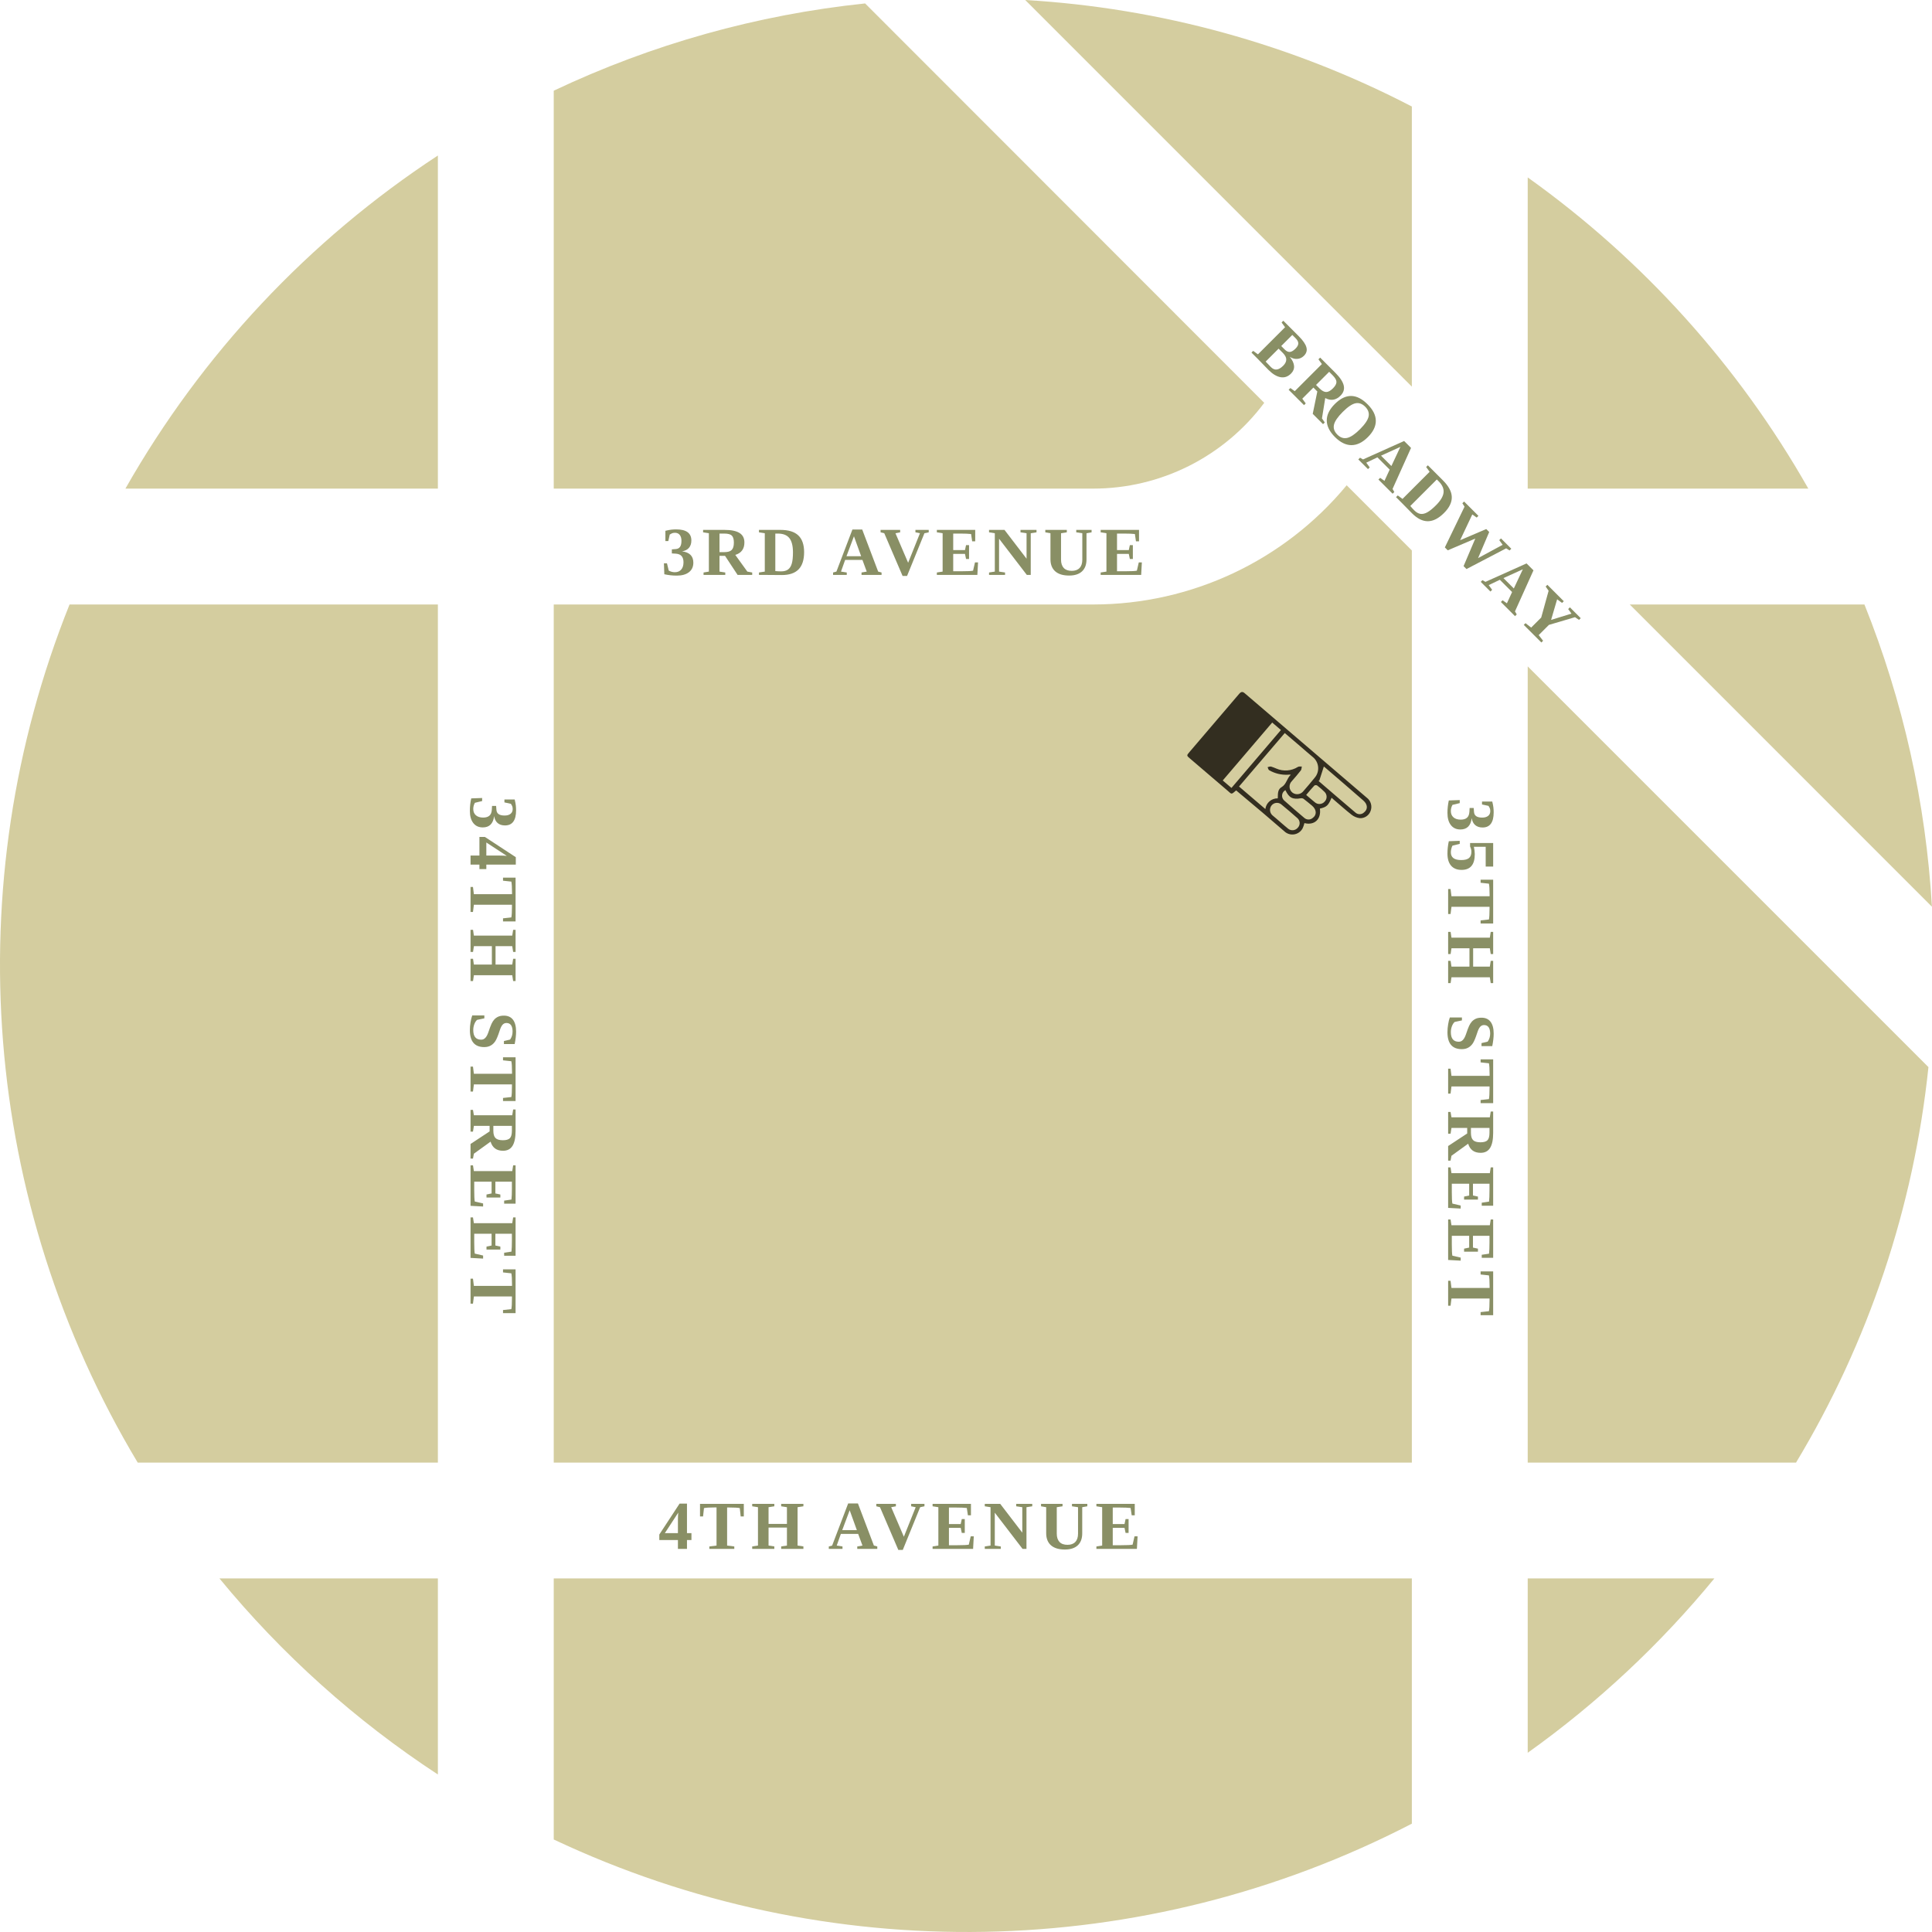
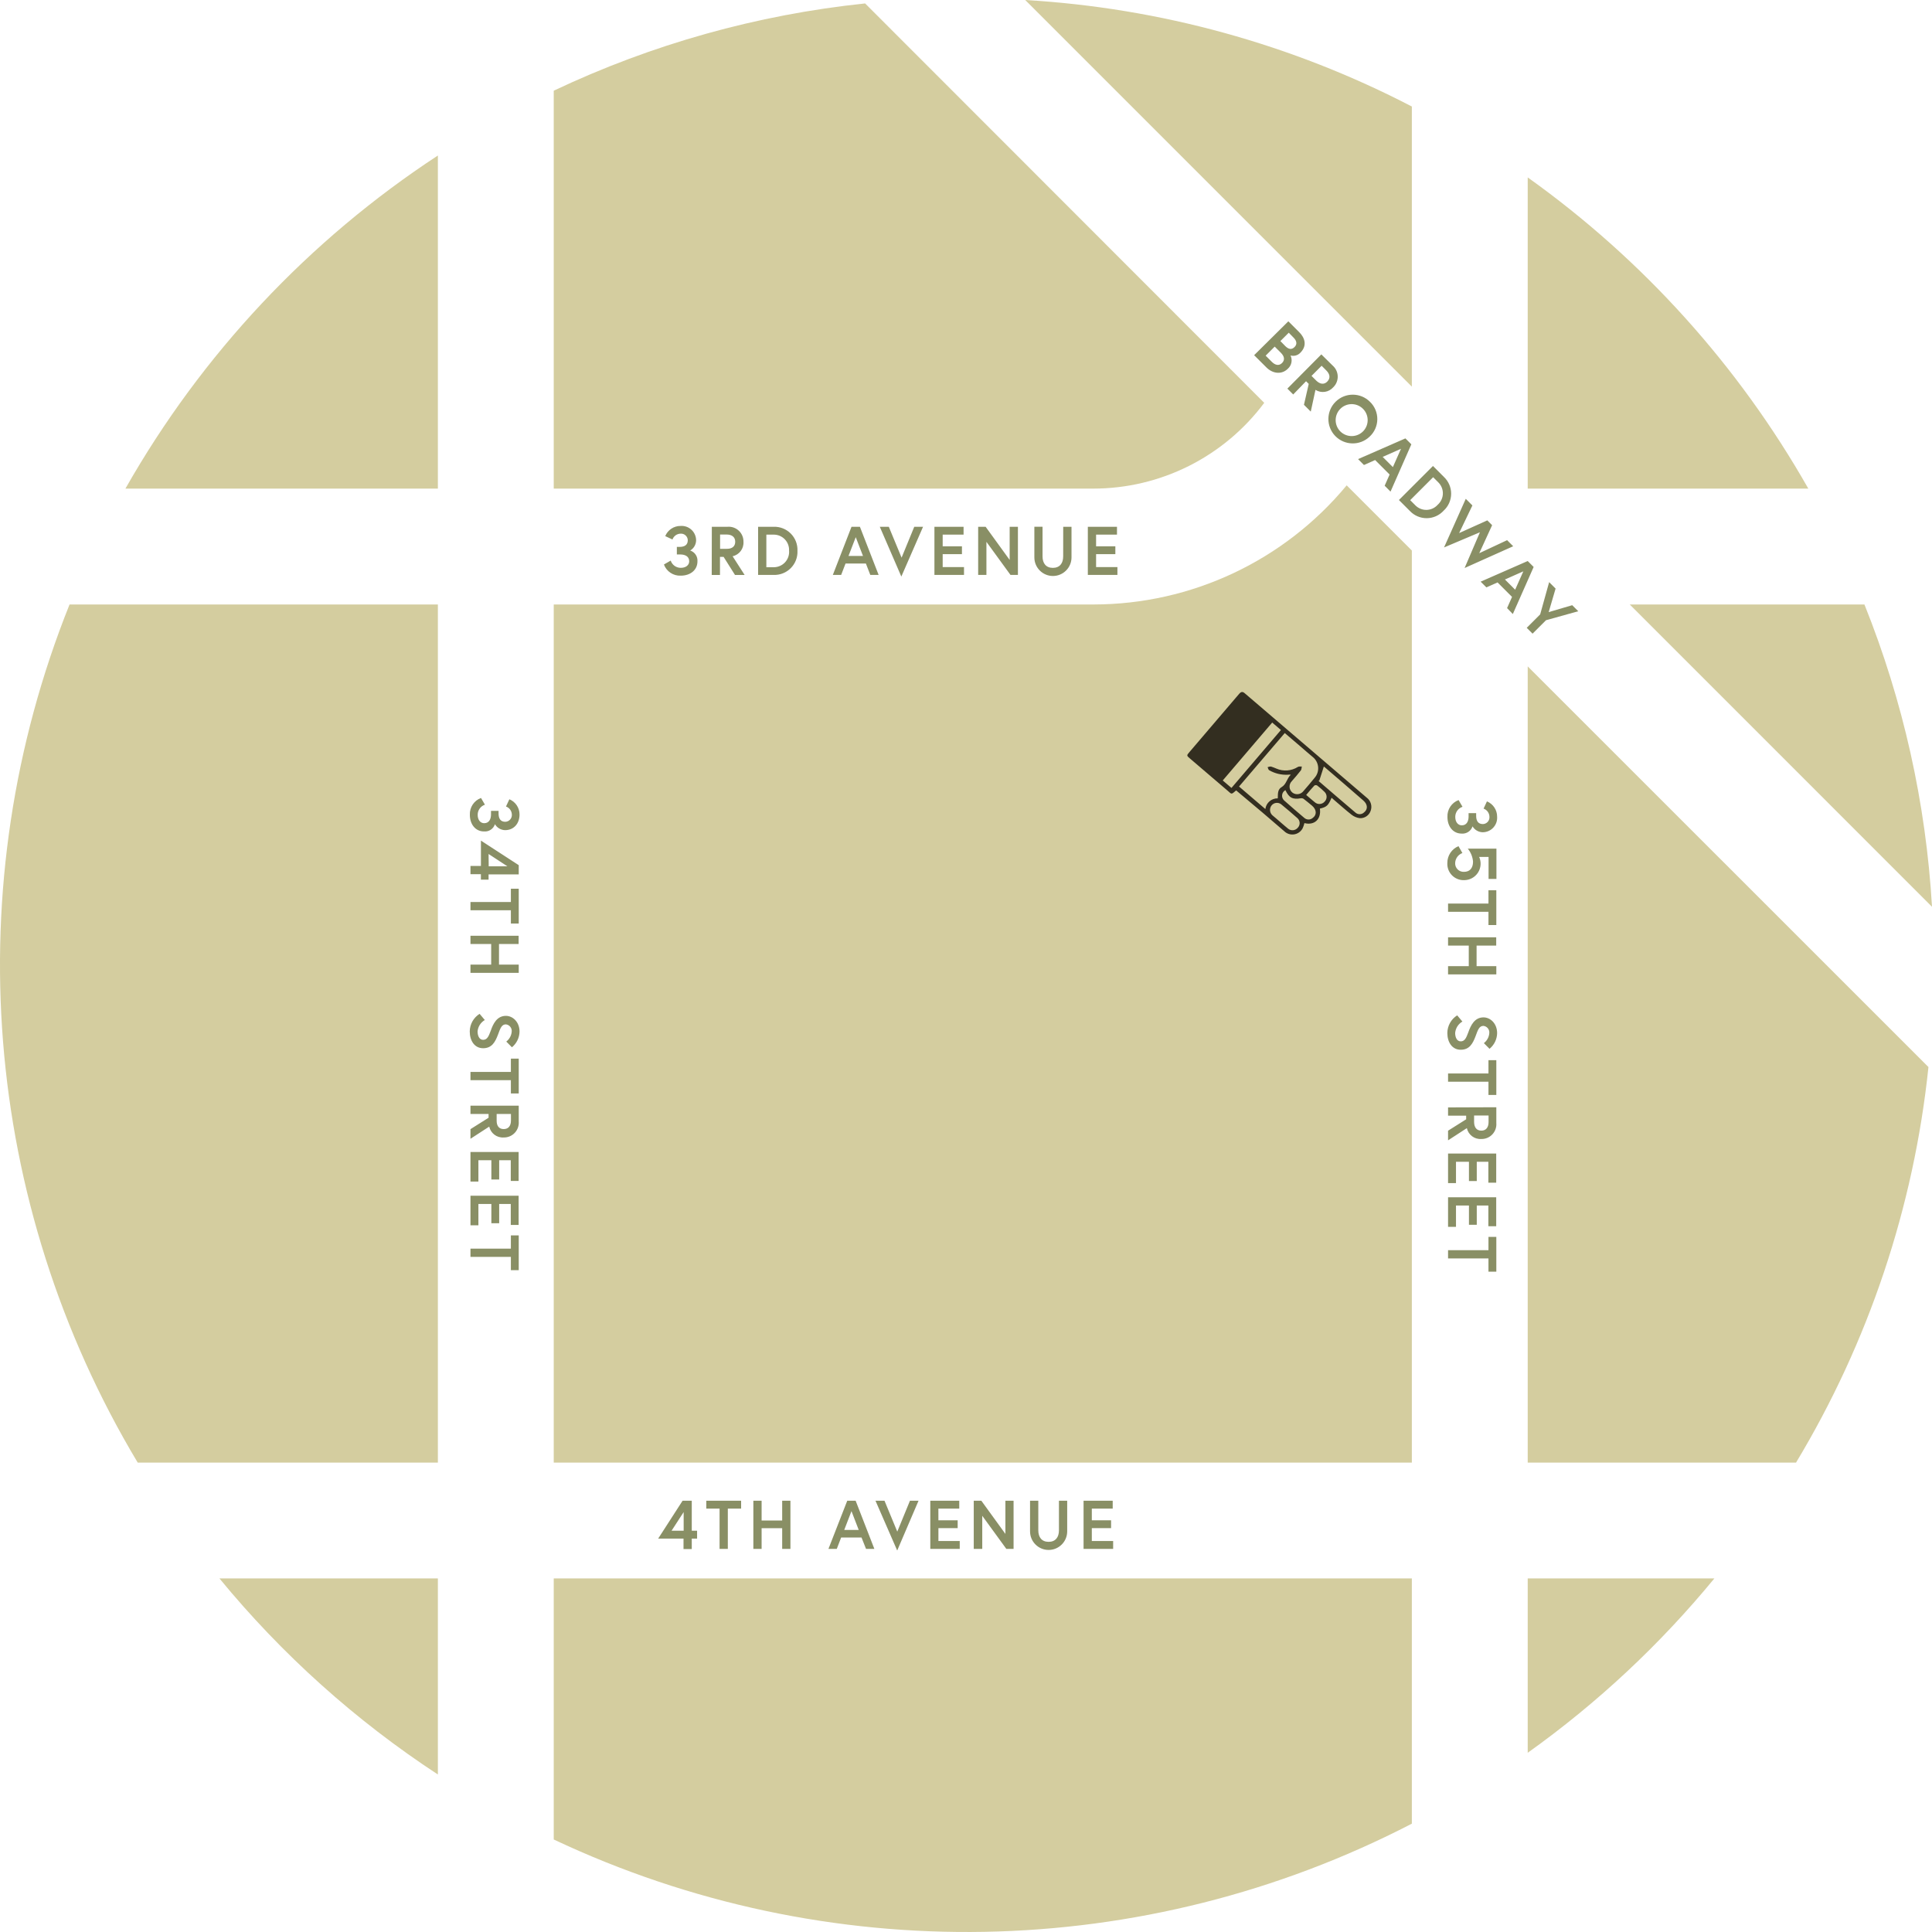
<svg xmlns="http://www.w3.org/2000/svg" data-name="Layer 1" viewBox="0 0 533.6 533.6">
-   <path d="M152.94 403.95v-237h149.1a90.86 90.86 0 0 0 69.9-32.92l18 18v251.92zm0-269h149a58.94 58.94 0 0 0 47.23-23.69L238.94.95a265.13 265.13 0 0 0-86 24.1zm237-105.53A265.37 265.37 0 0 0 283.16 0l106.78 106.79zm143.64 221a265.72 265.72 0 0 0-18.64-83.47h-64.82zm-1 44.27L421.94 184.05v219.9h74.11a265.22 265.22 0 0 0 36.57-109.24zM120.94 435.95H60.61a268.48 268.48 0 0 0 60.33 54.15zm301-301h77.5A268.34 268.34 0 0 0 421.94 49zm-32 301h-237v72.1a267.46 267.46 0 0 0 237-4.37zm32 0v48.15a268.72 268.72 0 0 0 51.55-48.15zm-301-301v-92a268.47 268.47 0 0 0-86.3 92zm0 269v-237H19.21a267.46 267.46 0 0 0 18.82 237z" fill="#d4cd9f" />
+   <path d="M389.94 403.95v-251.9l-18-18a90.86 90.86 0 0 1-69.88 32.9H152.94v237zM152.94 134.95h149a58.94 58.94 0 0 0 47.23-23.69L238.94.95a265.13 265.13 0 0 0-86 24.1zM389.94 29.42A265.37 265.37 0 0 0 283.16 0l106.78 106.79zM533.6 250.44a265.72 265.72 0 0 0-18.66-83.49h-64.82zM532.62 294.71L421.94 184.05v219.9h74.11a265.22 265.22 0 0 0 36.57-109.24zM120.94 435.95H60.61a268.48 268.48 0 0 0 60.33 54.15zM421.94 134.95h77.5A268.34 268.34 0 0 0 421.94 49zM389.94 435.95h-237v72.1a267.46 267.46 0 0 0 237-4.37zM421.94 435.95v48.15a268.72 268.72 0 0 0 51.55-48.15zM120.94 134.95v-92a268.47 268.47 0 0 0-86.3 92zM120.94 403.95v-237H19.21a267.46 267.46 0 0 0 18.82 237z" fill="#d4cd9f" />
  <path d="M367.77 220.33c-.92 2.17-1.33 2.54-3.23 3 .43 2.95-1.55 4.71-4.27 4a8.12 8.12 0 0 1-.47 1.39 3.21 3.21 0 0 1-5.12.84c-2-1.7-4-3.43-6-5.15l-6.5-5.46-.76-.65c-1.46 1.27-1.19 1.06-2.46 0q-5.17-4.4-10.32-8.82c-.93-.79-.93-.83-.15-1.74 4.58-5.36 9.16-10.7 13.72-16.07.56-.66 1-.73 1.63-.15q16.8 14.4 33.63 28.78a3.17 3.17 0 0 1 1.08 3.67 3 3 0 0 1-3 2 4.69 4.69 0 0 1-2.22-.92c-1.63-1.27-3.17-2.67-4.74-4zm-12.93-17.87l-12.63 14.77 7.27 6.22a3.37 3.37 0 0 1 3.43-2.95c0-1.8.14-2.56 1.09-3.13 1.32-.79 1.41-2.4 2.51-3.4a2 2 0 0 0-.78 0 9.39 9.39 0 0 1-5.21-1.25c-.22-.13-.29-.55-.42-.83a2.35 2.35 0 0 1 .9-.19 14.56 14.56 0 0 1 1.51.57 6.38 6.38 0 0 0 5.95-.45c.27-.18.72-.09 1.09-.12-.09.36-.06.82-.27 1.08-.78 1-1.64 2-2.46 2.93a2.13 2.13 0 0 0 .2 3.25 2.18 2.18 0 0 0 3-.5c1-1.18 2.05-2.35 3-3.56a4 4 0 0 0-.48-5.85c-1.17-1-2.37-2-3.56-3.05zm-3.47-2.9l-13.66 16 2.41 2.06 13.66-16zm13 16.06h-.17v.1c3.4 2.92 6.79 5.86 10.21 8.75a1.74 1.74 0 0 0 2.29-.06c1.14-.87 1.08-2.24-.17-3.32q-5.3-4.62-10.59-9.14a2.67 2.67 0 0 0-.31-.24zm-10.77 11.42c.73.62 1.44 1.26 2.18 1.85a1.91 1.91 0 0 0 2.65-.27 1.83 1.83 0 0 0-.08-2.64c-1.47-1.32-3-2.6-4.5-3.84a1.9 1.9 0 0 0-2.65.31 2 2 0 0 0 .23 2.73c.72.64 1.51 1.24 2.18 1.86zm1.41-8.81a1.76 1.76 0 0 0-.33 2.86c1.83 1.63 3.68 3.22 5.55 4.8a1.75 1.75 0 0 0 2.29.05c1.23-.84 1.15-2.34-.18-3.45-.76-.62-1.51-1.26-2.29-1.85a1.06 1.06 0 0 0-.74-.17c-2.27.4-3.28-.1-4.29-2.24zm5.74 1.32c.87.74 1.6 1.39 2.36 2a1.91 1.91 0 0 0 2.73-.14 1.89 1.89 0 0 0-.05-2.73 19.72 19.72 0 0 0-2-1.73.79.79 0 0 0-.76 0c-.78.81-1.48 1.67-2.27 2.6z" fill="#332e20" />
-   <text transform="translate(181.83 427.79)" font-size="19" fill="#898f65" font-weight="700" letter-spacing=".09em">4TH <tspan x="46.89" y="0" letter-spacing=".011em">A</tspan>
-     <tspan x="59.98" y="0">VENUE</tspan>
-   </text>
-   <text transform="translate(182.65 158.79)" font-size="19" fill="#898f65" font-weight="700" letter-spacing=".09em">3RD <tspan x="47.25" y="0" letter-spacing=".011em">A</tspan>
-     <tspan x="60.34" y="0">VENUE</tspan>
-   </text>
-   <text transform="rotate(90 89.855 310.105)" font-size="19" fill="#898f65" font-weight="700" letter-spacing=".09em">35TH STREET</text>
-   <text transform="rotate(90 -44.86 174.82)" font-size="19" fill="#898f65" font-weight="700" letter-spacing=".09em">34TH STREET</text>
-   <text transform="rotate(45 55.428 465.539)" font-size="19" fill="#898f65" font-weight="700" letter-spacing=".09em">BR<tspan x="25.71" y="0" letter-spacing=".074em">O</tspan>
-     <tspan x="41.86" y="0">A</tspan>
-     <tspan x="56.45" y="0" letter-spacing=".068em">D</tspan>
-     <tspan x="70.66" y="0" letter-spacing=".018em">W</tspan>
-     <tspan x="89.68" y="0" letter-spacing=".03em">A</tspan>
-     <tspan x="103.13" y="0">Y</tspan>
-   </text>
+   <path d="M188.52 414.49h2.54v8.28h1.47v2.18h-1.47v2.89h-2.28v-2.89h-7zm.3 8.28v-5.15l-3.34 5.15zM198.74 416.66h-3.67v-2.17h9.62v2.17h-3.67v11.13h-2.28zM216.03 414.49h2.28v13.3h-2.28v-5.72h-5.68v5.72h-2.28v-13.3h2.28v5.46h5.68zM234 414.49h2.32l5.17 13.3h-2.3l-1.25-3.15h-5.62l-1.21 3.15h-2.3zm-.83 8.06h4l-2-5.19zM247.8 428.24l-6-13.75h2.49l3.53 8.53 3.5-8.53h2.37zM259.18 419.89h5.32v2.16h-5.32v3.57h5.89v2.17h-8.13v-13.3h8v2.17h-5.77zM271.04 414.49l6.64 9.16v-9.16h2.26v13.3h-2l-6.65-9.14v9.14h-2.35v-13.3zM292.47 414.49h2.28v8.46a5.13 5.13 0 0 1-10.26 0v-8.47h2.28v8.19c0 1.9.95 3.17 2.85 3.17s2.85-1.27 2.85-3.17zM301.55 419.89h5.32v2.16h-5.32v3.57h5.89v2.17h-8.17v-13.3h8.05v2.17h-5.77zM187.99 147.39a2.43 2.43 0 0 0-2.26 1.61l-2-.93a4.55 4.55 0 0 1 4.24-2.81 4 4 0 0 1 4.29 4 3.34 3.34 0 0 1-1.63 2.79 2.92 2.92 0 0 1 2 3c0 2.42-2 3.94-4.6 3.94a4.73 4.73 0 0 1-4.66-3.08l1.87-1.08a2.91 2.91 0 0 0 2.79 2c1.44 0 2.32-.78 2.32-1.81 0-1.4-1.22-1.88-2.42-1.88h-.99v-2.09h.72c1.39 0 2.3-.51 2.3-1.86a1.86 1.86 0 0 0-1.97-1.8zM196.6 145.49h4.34a4.07 4.07 0 0 1 4.4 4.14 3.83 3.83 0 0 1-3 4l3.32 5.17H203l-3.15-5h-1v5h-2.28zm6.46 4.14c0-1.31-.92-2-2.38-2h-1.8v3.95h1.8c1.46.03 2.38-.63 2.38-1.95zM220.25 152.14a6.37 6.37 0 0 1-6.57 6.65h-4.3v-13.3h4.3a6.37 6.37 0 0 1 6.57 6.65zm-2.32 0a4.22 4.22 0 0 0-4.21-4.48h-2.06v9h2.06a4.23 4.23 0 0 0 4.22-4.52zM235.18 145.49h2.32l5.17 13.3h-2.3l-1.22-3.15h-5.62l-1.21 3.15h-2.3zm-.83 8.06h4l-2-5.19zM248.94 159.24l-5.95-13.75h2.49l3.53 8.53 3.5-8.53h2.43zM260.36 150.89h5.32v2.16h-5.32v3.57h5.89v2.17h-8.17v-13.3h8.05v2.17h-5.77zM272.22 145.49l6.64 9.16v-9.16h2.28v13.3h-2.05l-6.65-9.14v9.14h-2.28v-13.3zM293.65 145.49h2.29v8.46a5.13 5.13 0 0 1-10.26 0v-8.47h2.26v8.19c0 1.9.95 3.17 2.85 3.17s2.85-1.27 2.85-3.17zM302.73 150.89h5.32v2.16h-5.32v3.57h5.89v2.17h-8.17v-13.3h8.05v2.17h-5.77zM411.37 225.59a2.44 2.44 0 0 0-1.62-2.26l.93-2a4.55 4.55 0 0 1 2.81 4.24 4 4 0 0 1-4 4.29 3.34 3.34 0 0 1-2.79-1.63 2.91 2.91 0 0 1-3 2c-2.41 0-3.93-2-3.93-4.6a4.73 4.73 0 0 1 3.08-4.66l1.08 1.86a2.93 2.93 0 0 0-2 2.8c0 1.44.78 2.32 1.8 2.32 1.41 0 1.88-1.22 1.88-2.42v-.95h2.09v.72c0 1.39.52 2.3 1.86 2.3a1.86 1.86 0 0 0 1.81-2.01zM399.74 238.36a5 5 0 0 1 3.08-4.66l1.08 1.9a3.06 3.06 0 0 0-2 2.76 2.32 2.32 0 0 0 2.47 2.43c1.42 0 2.47-.86 2.47-2.83a6.52 6.52 0 0 0-1.45-3.57h7.91v8.36h-2.17v-6.08h-2.6a4.55 4.55 0 0 1-4.16 6.42 4.49 4.49 0 0 1-4.63-4.73zM411.1 249.55v-3.67h2.17v9.61h-2.17v-3.66h-11.16v-2.28zM413.27 266.84v2.28h-13.33v-2.28h5.72v-5.68h-5.72v-2.28h13.3v2.28h-5.42v5.68zM405.52 285.15c.68-1.95 1.74-4.16 4.21-4.16 1.88 0 3.76 1.67 3.76 4.35a5.7 5.7 0 0 1-2.1 4.33l-1.56-1.57a3.83 3.83 0 0 0 1.5-2.76 1.83 1.83 0 0 0-1.6-2c-1.16 0-1.52 1-2.2 2.87-.76 2-1.67 3.72-4.09 3.72s-3.7-2.13-3.7-4.63a5.82 5.82 0 0 1 2.72-4.87l1.44 1.71a4.06 4.06 0 0 0-2 3.16c0 1.14.45 2.31 1.53 2.31s1.51-.88 2.09-2.46zM411.1 296.48v-3.67h2.17v9.61h-2.17v-3.66h-11.16v-2.28zM413.27 305.81v4.37a4.07 4.07 0 0 1-4.14 4.4 3.83 3.83 0 0 1-4-3l-5.19 3.37v-2.66l5-3.15v-1h-5v-2.28zm-4.14 6.46c1.31 0 2-.92 2-2.38v-1.8h-4v1.8c.02 1.46.68 2.38 2 2.38zM407.87 320.87v5.32h-2.16v-5.32h-3.58v5.89h-2.19v-8.17h13.3v8.06h-2.17v-5.78zM407.87 332.95v5.32h-2.16v-5.32h-3.58v5.89h-2.19v-8.17h13.3v8h-2.17v-5.72zM411.1 345.29v-3.67h2.17v9.61h-2.17v-3.66h-11.16v-2.28zM141.37 225.01a2.44 2.44 0 0 0-1.62-2.26l.93-2a4.53 4.53 0 0 1 2.81 4.23c0 2.43-1.53 4.3-4 4.3a3.34 3.34 0 0 1-2.79-1.64 2.91 2.91 0 0 1-3 2c-2.41 0-3.93-2-3.93-4.6a4.73 4.73 0 0 1 3.08-4.65l1.08 1.86a2.93 2.93 0 0 0-2 2.79c0 1.45.78 2.32 1.8 2.32 1.41 0 1.88-1.22 1.88-2.41v-1h2.09v.72c0 1.39.52 2.3 1.86 2.3a1.87 1.87 0 0 0 1.81-1.96zM143.27 238.95v2.55h-8.33v1.45h-2.12v-1.5h-2.88v-2.28h2.89v-7zm-8.29.31h5.15l-5.19-3.4zM141.1 249.12v-3.66h2.17v9.61h-2.17v-3.67h-11.16v-2.28zM143.27 266.41v2.28h-13.33v-2.28h5.72v-5.68h-5.72v-2.28h13.3v2.28h-5.42v5.68zM135.52 284.73c.68-2 1.74-4.16 4.21-4.16 1.88 0 3.76 1.67 3.76 4.35a5.73 5.73 0 0 1-2.1 4.33l-1.56-1.58a3.83 3.83 0 0 0 1.5-2.75 1.83 1.83 0 0 0-1.6-2c-1.16 0-1.52 1-2.2 2.86-.76 2-1.67 3.73-4.09 3.73s-3.7-2.13-3.7-4.64a5.81 5.81 0 0 1 2.72-4.86l1.44 1.71a4.06 4.06 0 0 0-2 3.15c0 1.14.45 2.32 1.53 2.32s1.51-.88 2.09-2.46zM141.1 296.05v-3.66h2.17V302h-2.17v-3.67h-11.16v-2.28zM143.27 305.38v4.37a4.08 4.08 0 0 1-4.15 4.41 3.83 3.83 0 0 1-4-3l-5.18 3.36v-2.66l5-3.15v-1.05h-5v-2.28zm-4.15 6.46c1.32 0 2-.91 2-2.37v-1.81h-3.95v1.81c-.02 1.48.64 2.37 1.95 2.37zM137.87 320.45v5.32h-2.16v-5.32h-3.58v5.89h-2.19v-8.17h13.3v8h-2.17v-5.72zM137.87 332.53v5.32h-2.16v-5.32h-3.58v5.89h-2.19v-8.17h13.3v8.06h-2.17v-5.78zM141.1 344.86v-3.66h2.17v9.61h-2.17v-3.67h-11.16v-2.28zM355.83 88.74l3 3c1.54 1.53 2.29 3.71.31 5.69a2.74 2.74 0 0 1-2.71.75 3.09 3.09 0 0 1-.74 3.66c-1.65 1.66-4.15 1.42-5.92-.36l-3.39-3.38zm-1.74 11.52c.89-.89.58-1.92-.31-2.81l-1.72-1.72-2.5 2.5 1.72 1.72c.89.88 1.93 1.19 2.81.31zm.89-4.68c.9.9 1.75 1.08 2.57.26s.53-1.78-.26-2.57l-1.35-1.38-2.31 2.31zM364.94 97.88l3.11 3.07a4.07 4.07 0 0 1 .19 6 3.83 3.83 0 0 1-4.92.73l-1.3 6-1.88-1.88 1.32-5.77-.74-.74-3.55 3.66-1.61-1.62zm1.64 7.5c.93-.93.75-2.05-.28-3.08l-1.28-1.28-2.79 2.8 1.27 1.27c1.06 1.04 2.17 1.21 3.1.29zM378.27 120.6a6.73 6.73 0 1 1 .11-9.62 6.61 6.61 0 0 1-.11 9.62zm-1.63-1.65a4.42 4.42 0 1 0-6.45.21 4.45 4.45 0 0 0 6.45-.21zM388.16 121.08l1.64 1.64-5.75 13.06-1.62-1.63 1.37-3.09-4-4-3.09 1.37-1.62-1.63zm-6.28 5.11l2.82 2.82 2.24-5.06zM398.72 141.04a6.36 6.36 0 0 1-9.35.06l-3-3 9.4-9.4 3 3a6.35 6.35 0 0 1-.05 9.34zm-1.64-1.63a4.23 4.23 0 0 0 .19-6.16l-1.45-1.45-6.34 6.34 1.45 1.45a4.23 4.23 0 0 0 6.15-.18zM404.51 156.88l4.23-9.87-9.91 4.19 6-13.43 1.83 1.83-3.66 7.63 7.78-3.51 1.33 1.33-3.55 7.74 7.69-3.6 1.68 1.68zM421.94 154.95l1.64 1.64-5.75 13-1.59-1.64 1.37-3.09-4-4-3.09 1.37-1.58-1.58zm-6.29 5.1l2.82 2.82 2.26-5.07zM423.28 175.01l-1.61-1.61 3.71-3.71 2.48-8.91 1.78 1.78-1.91 6.5 6.5-1.91 1.67 1.67-8.91 2.48z" fill="#898f65" />
</svg>
